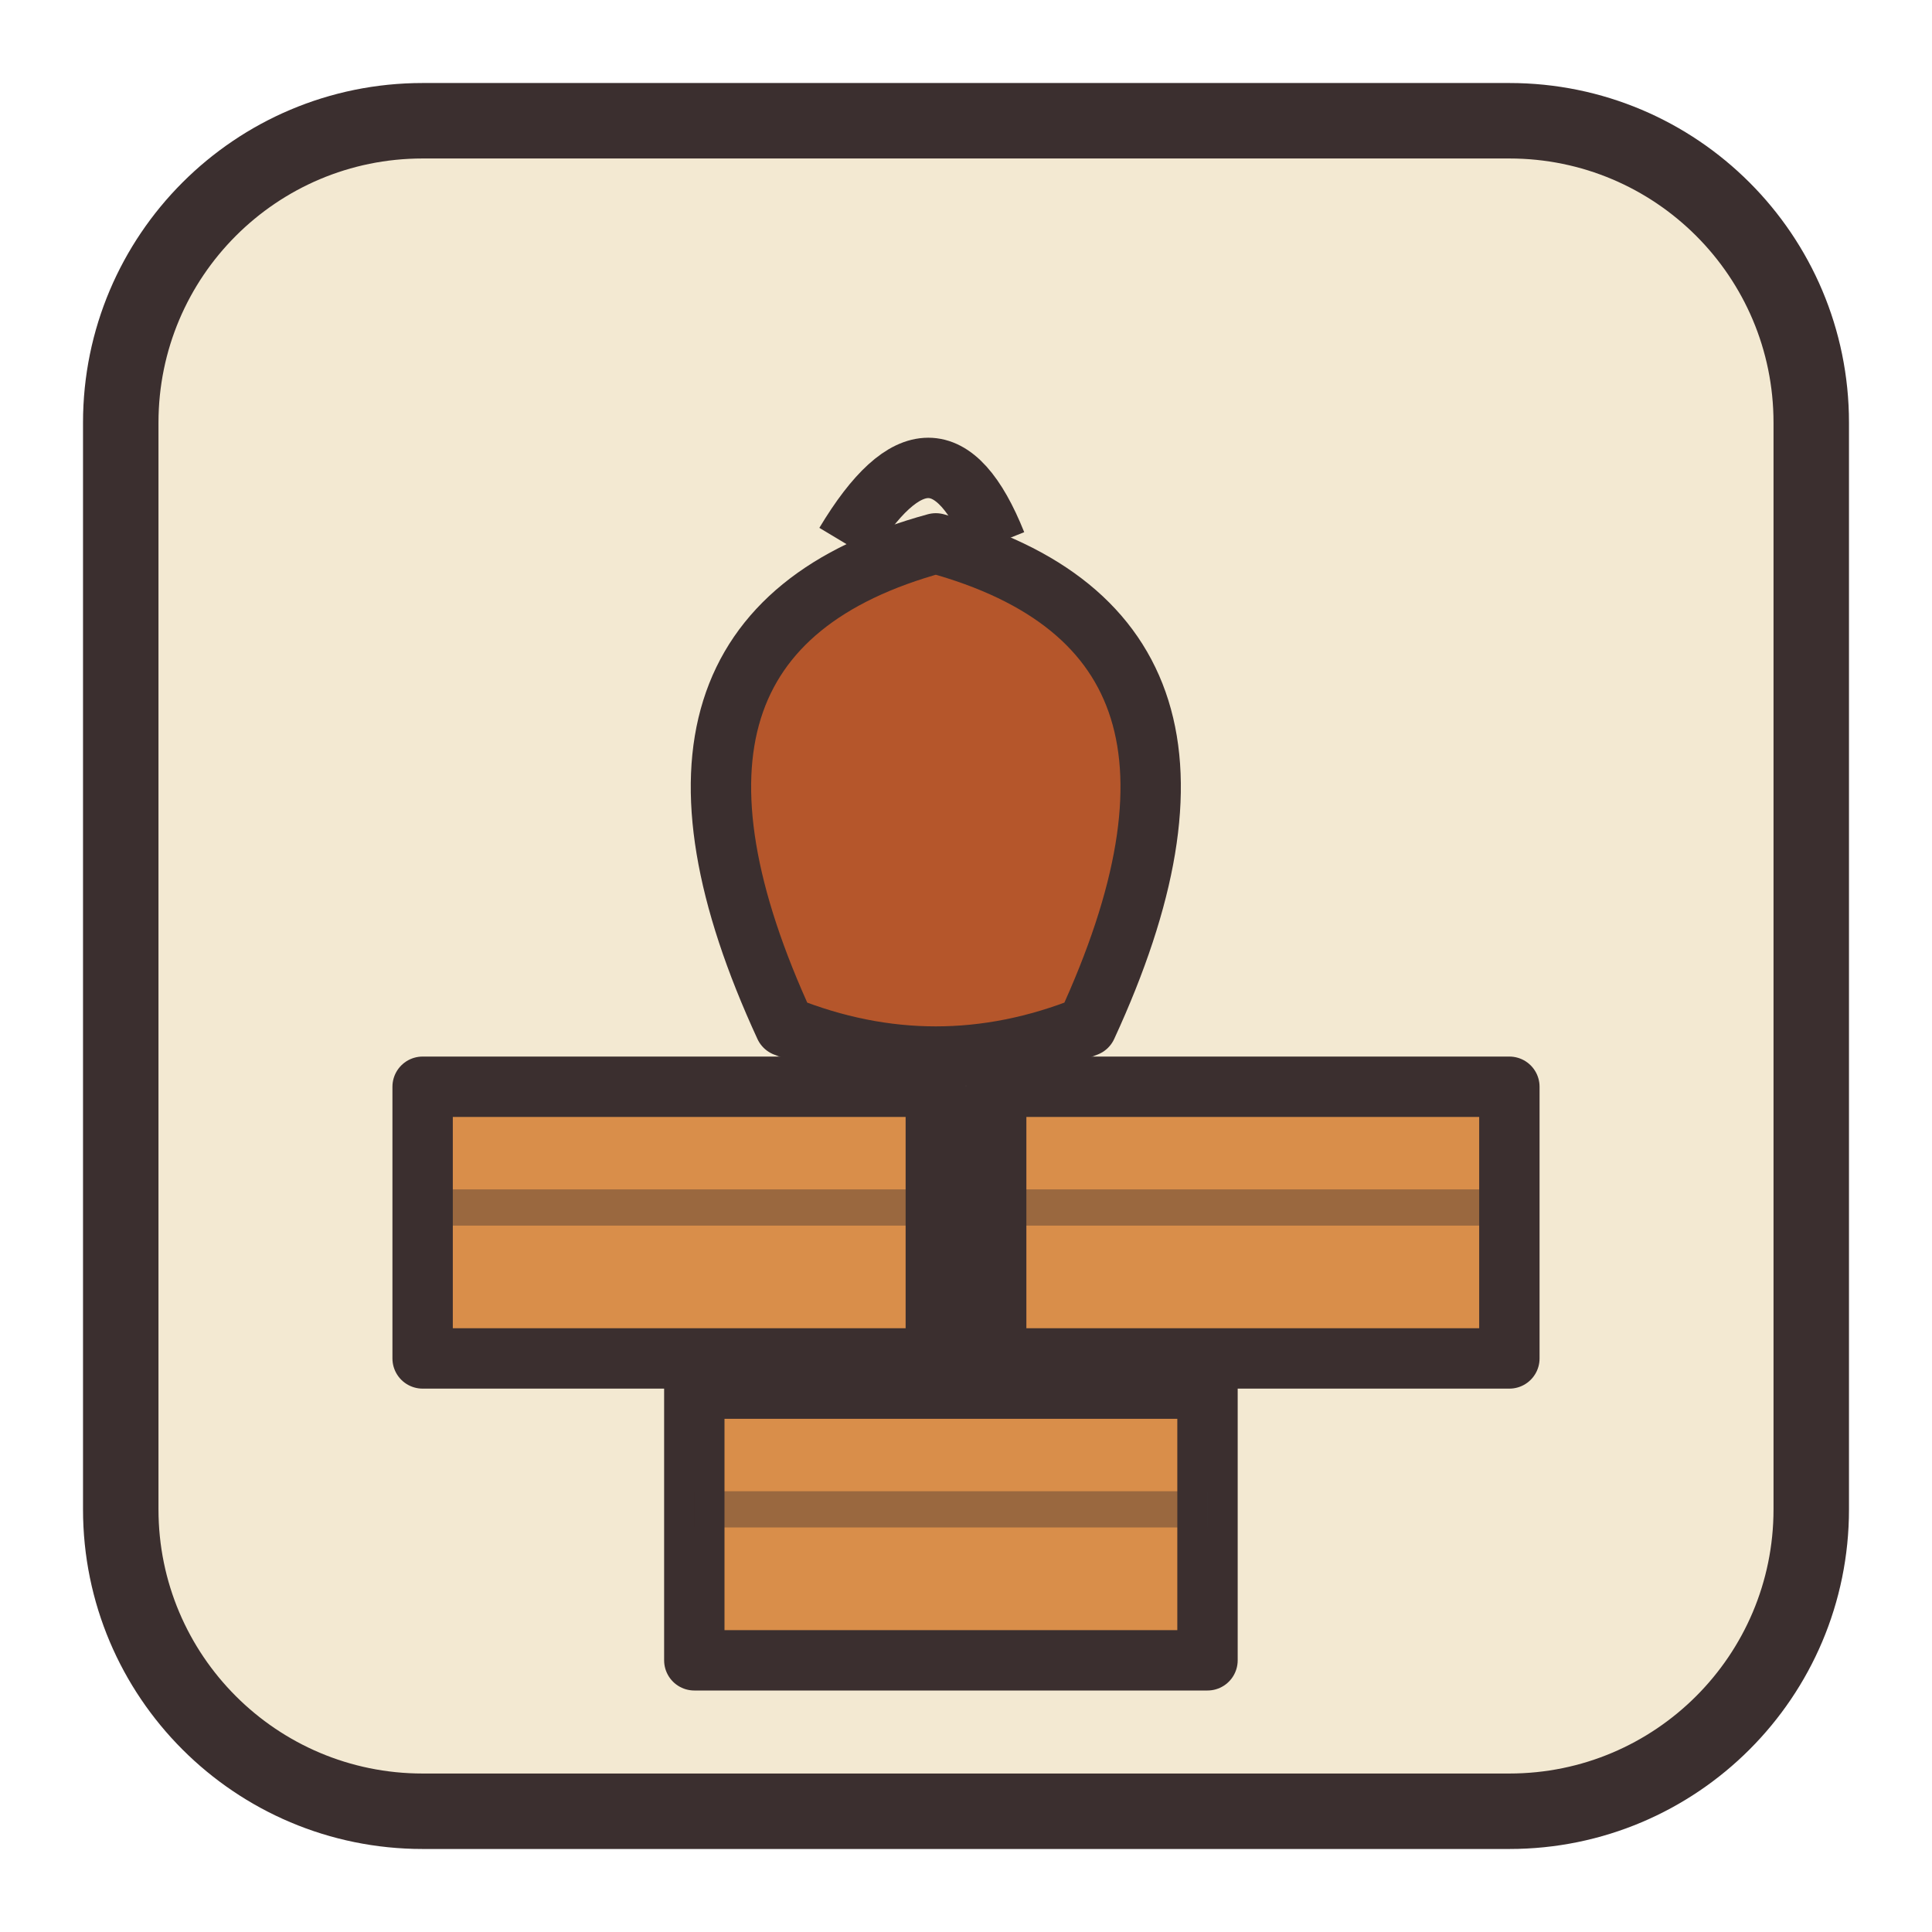
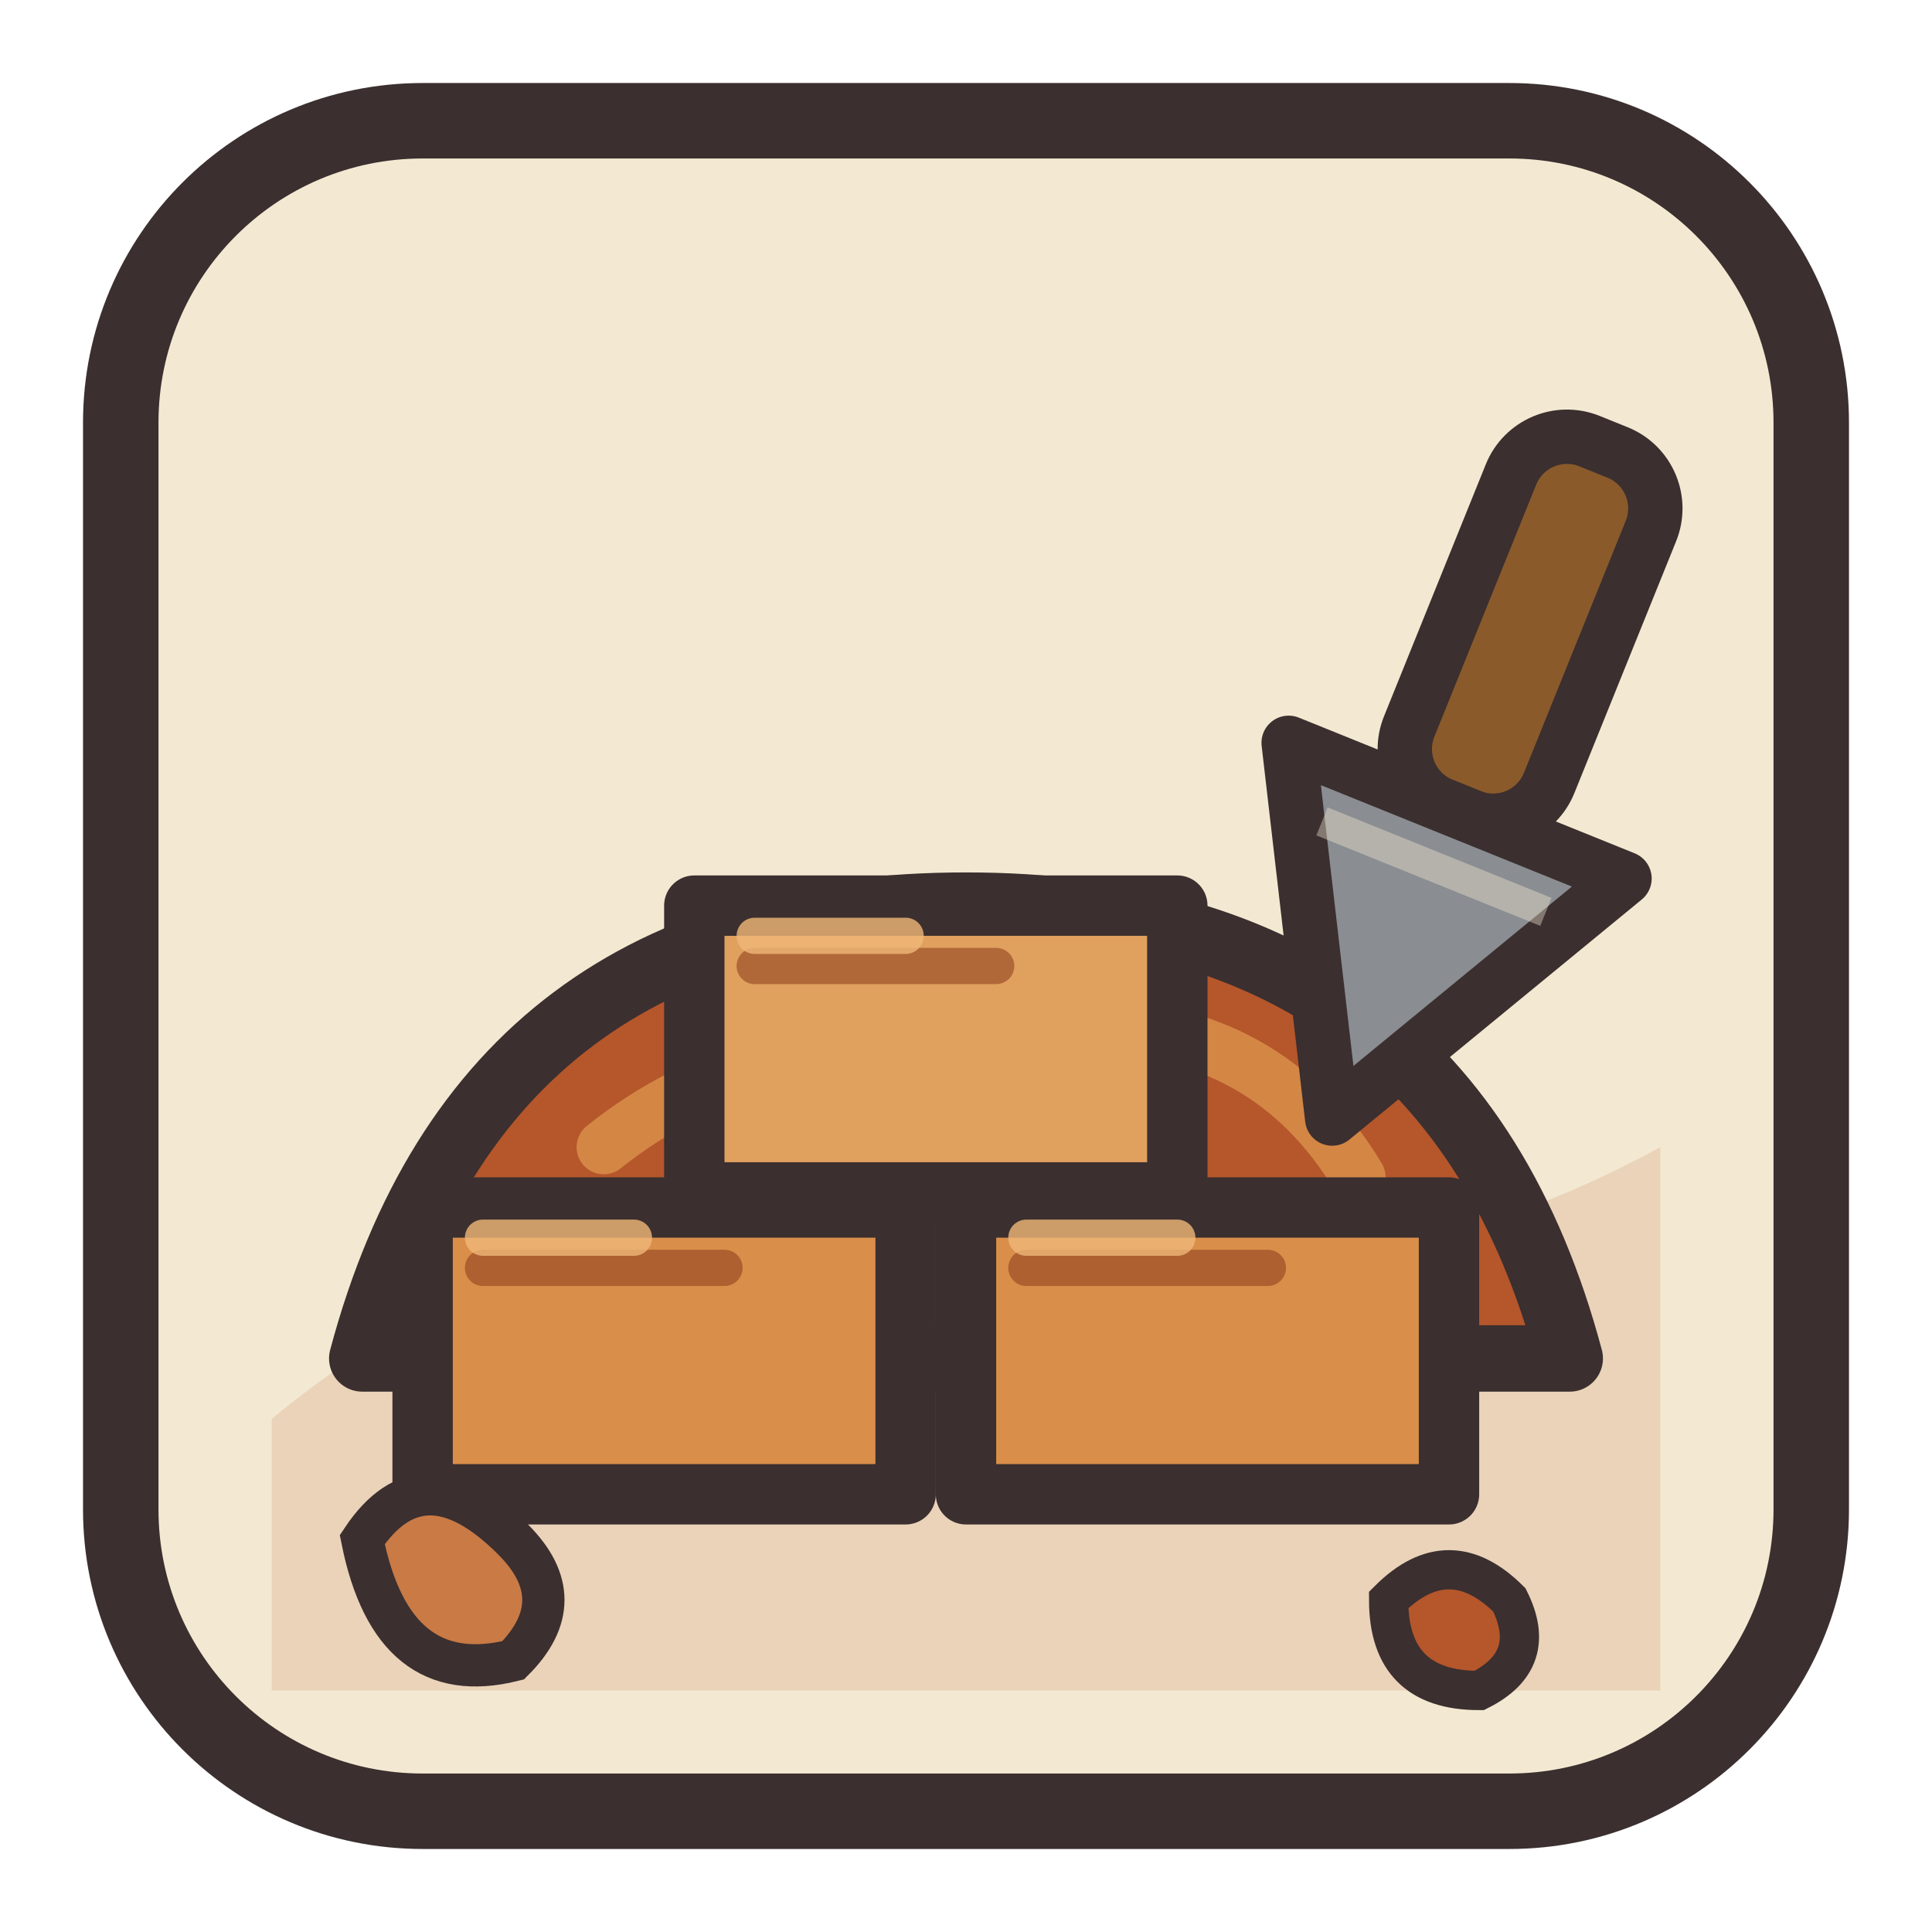
<svg xmlns="http://www.w3.org/2000/svg" viewBox="0 0 64 64">
  <rect x="4" y="4" width="56" height="56" rx="10" fill="#F3E9D2" stroke="#3B2F2F" stroke-width="2.5" />
-   <g stroke="#3B2F2F" stroke-width="2" stroke-linejoin="round">
-     <path d="M26 34 q-6 -13 5 -16 q11 3 5 16 q-5 2 -10 0 Z" fill="#B5562B" />
-     <path d="M28 18 q3 -5 5 0" fill="none" />
-     <rect x="14" y="36" width="17" height="9" fill="#D98E4A" />
-     <rect x="33" y="36" width="17" height="9" fill="#D98E4A" />
-     <rect x="23" y="46" width="17" height="9" fill="#D98E4A" />
-     <path d="M14 40 h17 M33 40 h17 M23 50 h17" stroke-width="1.2" opacity=".4" />
+   <path d="M9 47 Q20 38 32 41 Q44 44 55 38 V56 H9 Z" fill="#B5562B" opacity=".15" />
+   <path d="M12 45 Q16 30 32 30 Q48 30 52 45 Z" fill="#B5562B" stroke="#3B2F2F" stroke-width="2.2" stroke-linejoin="round" />
+   <path d="M20 38 q5 -4 12 -3 M36 34 q6 0 9 5" stroke="#D98E4A" stroke-width="1.8" fill="none" opacity=".85" stroke-linecap="round" />
+   <g stroke="#3B2F2F" stroke-linejoin="round">
+     <rect x="14" y="40" width="16" height="9.5" fill="#D98E4A" stroke-width="2" />
+     <rect x="32" y="40" width="16" height="9.5" fill="#D98E4A" stroke-width="2" />
+     <rect x="23" y="30" width="16" height="9.5" fill="#E0A05E" stroke-width="2" />
+     <path d="M16 42 h8 M34 42 h8 M25 32 h8" stroke="#8A3A1B" stroke-width="1.2" opacity=".55" stroke-linecap="round" />
+     <path d="M16 41 h5 M34 41 h5 M25 31 h5" stroke="#F0B878" stroke-width="1.2" opacity=".8" stroke-linecap="round" />
  </g>
+   <g transform="translate(49 25) rotate(22)" stroke="#3B2F2F" stroke-linejoin="round">
+     <rect x="-2.5" y="-11" width="5" height="13" rx="2" fill="#8A5A2B" stroke-width="1.8" />
+     <path d="M-6 2 h12 l-6 11 Z" fill="#8A8D91" stroke-width="1.8" />
+     <path d="M-4 4 h8" stroke="#F3E9D2" stroke-width="1" opacity=".4" />
+   </g>
+   <path d="M12 51 q2 -3 5 0 q2 2 0 4 q-4 1 -5 -4 Z" fill="#C97A45" stroke="#3B2F2F" stroke-width="1.4" />
+   <path d="M46 53 q2 -2 4 0 q1 2 -1 3 q-3 0 -3 -3 Z" fill="#B5562B" stroke="#3B2F2F" stroke-width="1.3" />
</svg>
